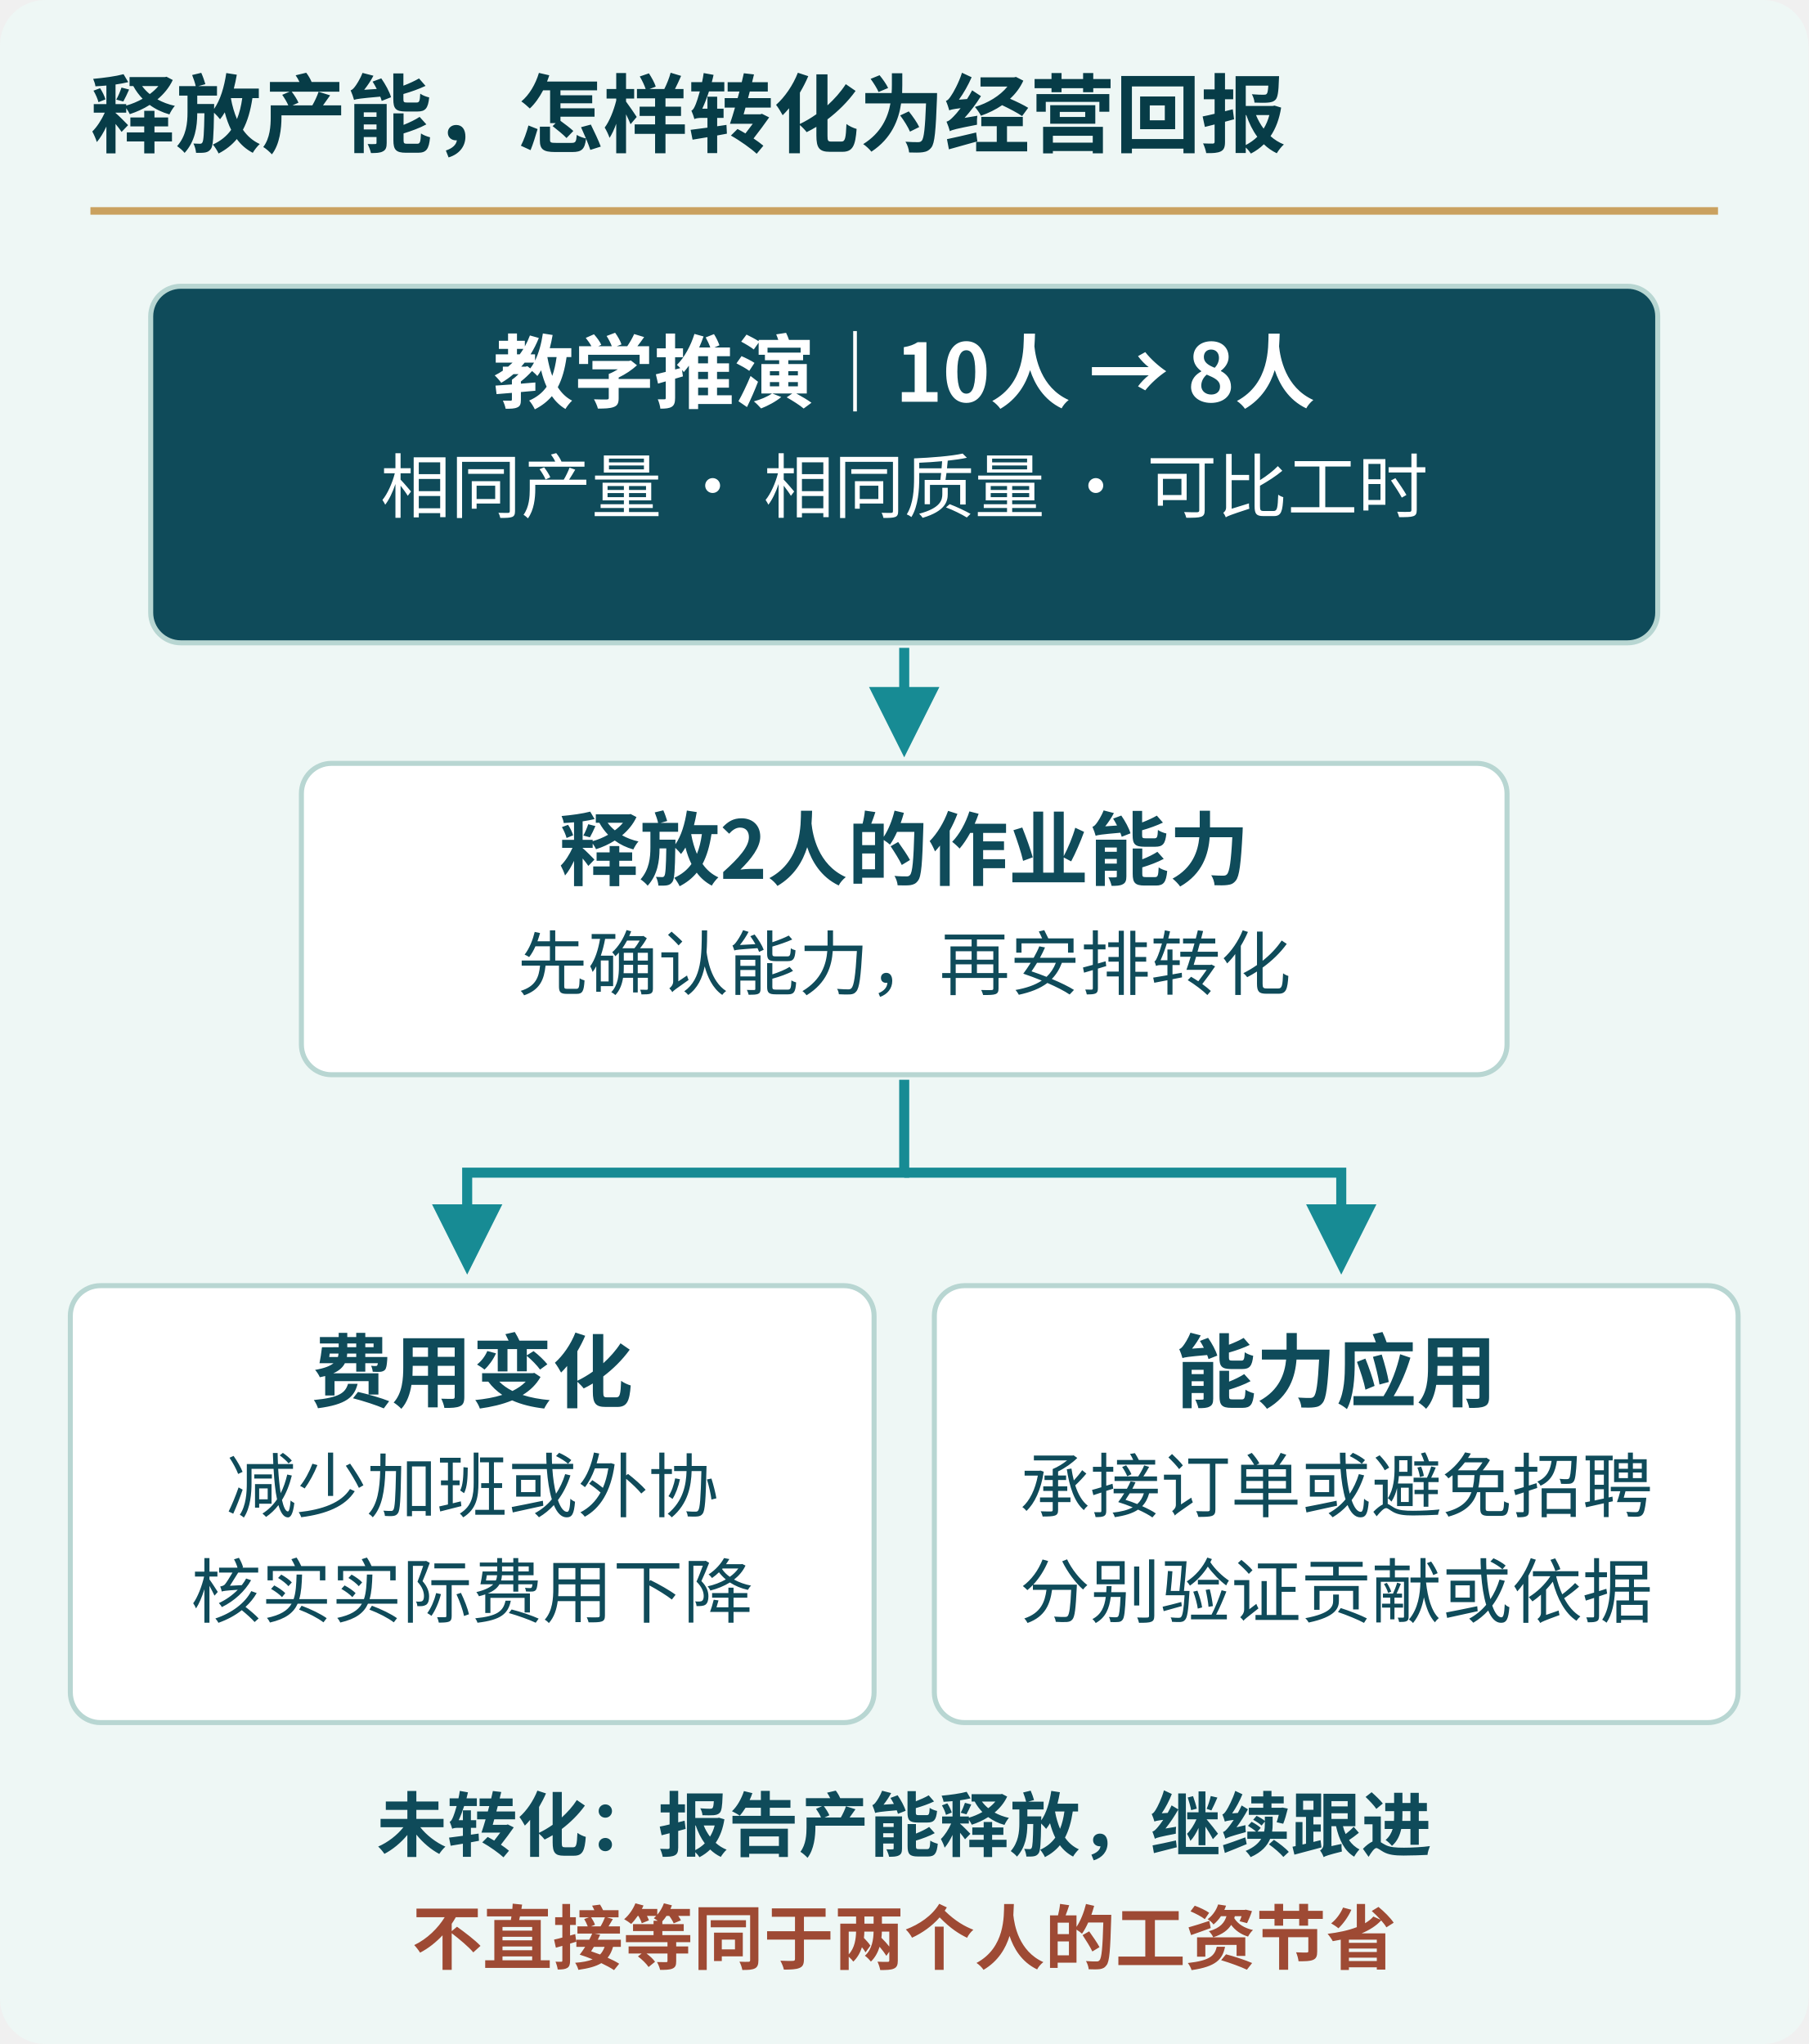
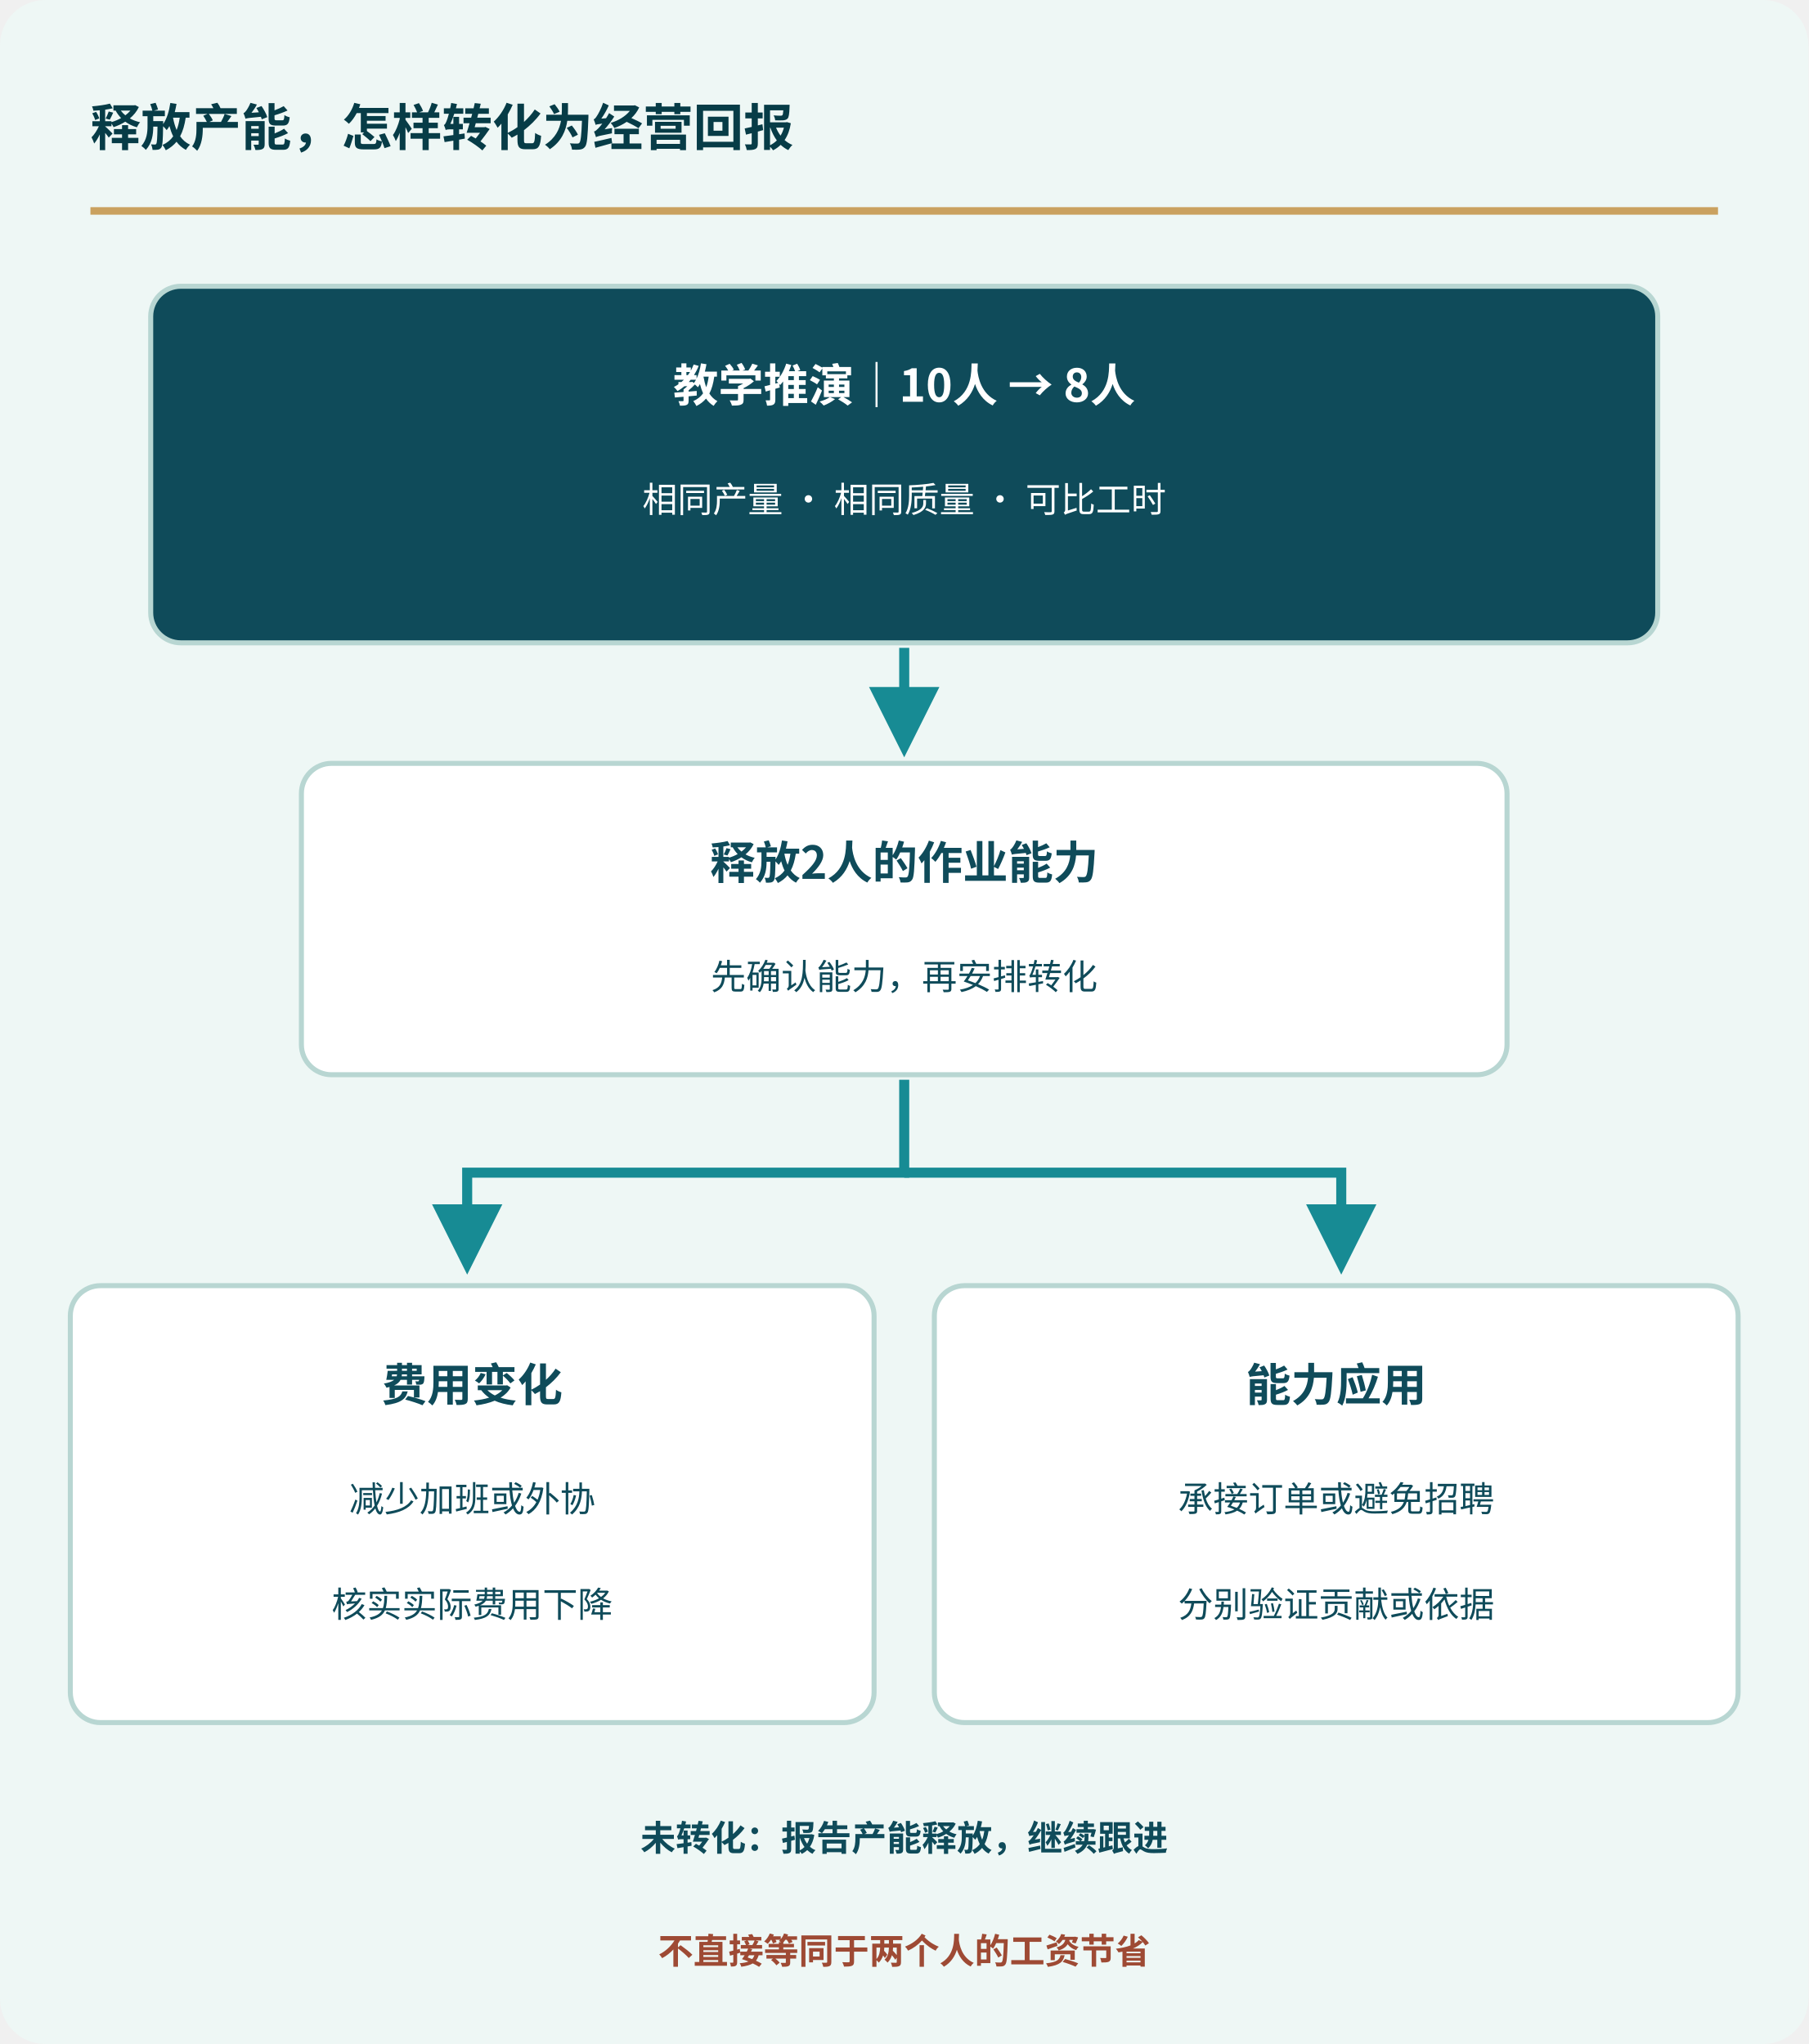
<svg xmlns="http://www.w3.org/2000/svg" width="720" height="814" viewBox="0 0 720 814" role="img" aria-labelledby="title desc">
  <defs>
    <marker id="arrow" viewBox="0 0 10 10" refX="8" refY="5" markerWidth="7" markerHeight="7" orient="auto-start-reverse">
      <path d="M0 0L10 5L0 10Z" fill="#178B94" />
    </marker>
  </defs>
  <g font-family="-apple-system,BlinkMacSystemFont,Segoe UI,Noto Sans CJK SC,PingFang SC,Microsoft YaHei,Arial,sans-serif">
    <rect width="720" height="814" rx="18" fill="#EEF7F5" />
-     <text x="36" y="58" text-anchor="start" font-size="34" fill="#073C47" font-weight="800">释放产能，怎样转化为经营回报</text>
+     <text x="36" y="58" text-anchor="start" font-size="20" fill="#073C47" font-weight="800">释放产能，怎样转化为经营回报</text>
    <path d="M36 84H684" stroke="#CAA15F" stroke-width="3" />
    <rect x="60" y="114" width="600" height="142" rx="12" fill="#0F4B5A" stroke="#B8D6D2" stroke-width="2" />
-     <text x="360.0" y="160" text-anchor="middle" font-size="32" fill="#FFFFFF" font-weight="750">教学推演｜10人 → 8人</text>
-     <text x="360.0" y="204" text-anchor="middle" font-size="28" fill="#FFFFFF" font-weight="500">相同产量 · 相同质量 · 可比工时</text>
+     <text x="360" y="160" text-anchor="middle" font-size="18" fill="#FFFFFF" font-weight="750">教学推演｜10人 → 8人</text>
+     <text x="360" y="204" text-anchor="middle" font-size="14" fill="#FFFFFF" font-weight="500">相同产量 · 相同质量 · 可比工时</text>
    <path d="M360 258V296" fill="none" stroke="#178B94" stroke-width="4" marker-end="url(#arrow)" />
    <rect x="120" y="304" width="480" height="124" rx="12" fill="#FFFFFF" stroke="#B8D6D2" stroke-width="2" />
-     <text x="360.0" y="350" text-anchor="middle" font-size="32" fill="#0F4B5A" font-weight="750">释放2人的作业能力</text>
-     <text x="360.0" y="394" text-anchor="middle" font-size="28" fill="#0F4B5A" font-weight="500">先确认能力，再安排转化</text>
+     <text x="360" y="350" text-anchor="middle" font-size="18" fill="#0F4B5A" font-weight="750">释放2人的作业能力</text>
+     <text x="360" y="394" text-anchor="middle" font-size="14" fill="#0F4B5A" font-weight="500">先确认能力，再安排转化</text>
    <path d="M360 430V467H186V502" fill="none" stroke="#178B94" stroke-width="4" marker-end="url(#arrow)" />
    <path d="M360 467H534V502" fill="none" stroke="#178B94" stroke-width="4" marker-end="url(#arrow)" />
    <rect x="28" y="512" width="320" height="174" rx="12" fill="#FFFFFF" stroke="#B8D6D2" stroke-width="2" />
-     <text x="188.0" y="558" text-anchor="middle" font-size="32" fill="#0F4B5A" font-weight="750">费用变化</text>
-     <text x="188.0" y="602" text-anchor="middle" font-size="28" fill="#0F4B5A" font-weight="500">减少加班或外协</text>
-     <text x="188.0" y="644" text-anchor="middle" font-size="28" fill="#0F4B5A" font-weight="500">核实实际费用下降</text>
+     <text x="188" y="558" text-anchor="middle" font-size="18" fill="#0F4B5A" font-weight="750">费用变化</text>
+     <text x="188" y="602" text-anchor="middle" font-size="14" fill="#0F4B5A" font-weight="500">减少加班或外协</text>
+     <text x="188" y="644" text-anchor="middle" font-size="14" fill="#0F4B5A" font-weight="500">核实实际费用下降</text>
    <rect x="372" y="512" width="320" height="174" rx="12" fill="#FFFFFF" stroke="#B8D6D2" stroke-width="2" />
-     <text x="532.0" y="558" text-anchor="middle" font-size="32" fill="#0F4B5A" font-weight="750">能力应用</text>
-     <text x="532.0" y="602" text-anchor="middle" font-size="28" fill="#0F4B5A" font-weight="500">承接订单或避免招聘</text>
-     <text x="532.0" y="644" text-anchor="middle" font-size="28" fill="#0F4B5A" font-weight="500">分别验证贡献或依据</text>
-     <text x="360" y="737" text-anchor="middle" font-size="28" fill="#0F4B5A" font-weight="700">未转化：报告产能释放，继续跟进</text>
-     <text x="360" y="782" text-anchor="middle" font-size="28" fill="#9E4A34" font-weight="700">不直接等同于两个人的工资节省</text>
+     <text x="532" y="558" text-anchor="middle" font-size="18" fill="#0F4B5A" font-weight="750">能力应用</text>
+     <text x="532" y="602" text-anchor="middle" font-size="14" fill="#0F4B5A" font-weight="500">承接订单或避免招聘</text>
+     <text x="532" y="644" text-anchor="middle" font-size="14" fill="#0F4B5A" font-weight="500">分别验证贡献或依据</text>
+     <text x="360" y="737" text-anchor="middle" font-size="14" fill="#0F4B5A" font-weight="700">未转化：报告产能释放，继续跟进</text>
+     <text x="360" y="782" text-anchor="middle" font-size="14" fill="#9E4A34" font-weight="700">不直接等同于两个人的工资节省</text>
  </g>
</svg>
